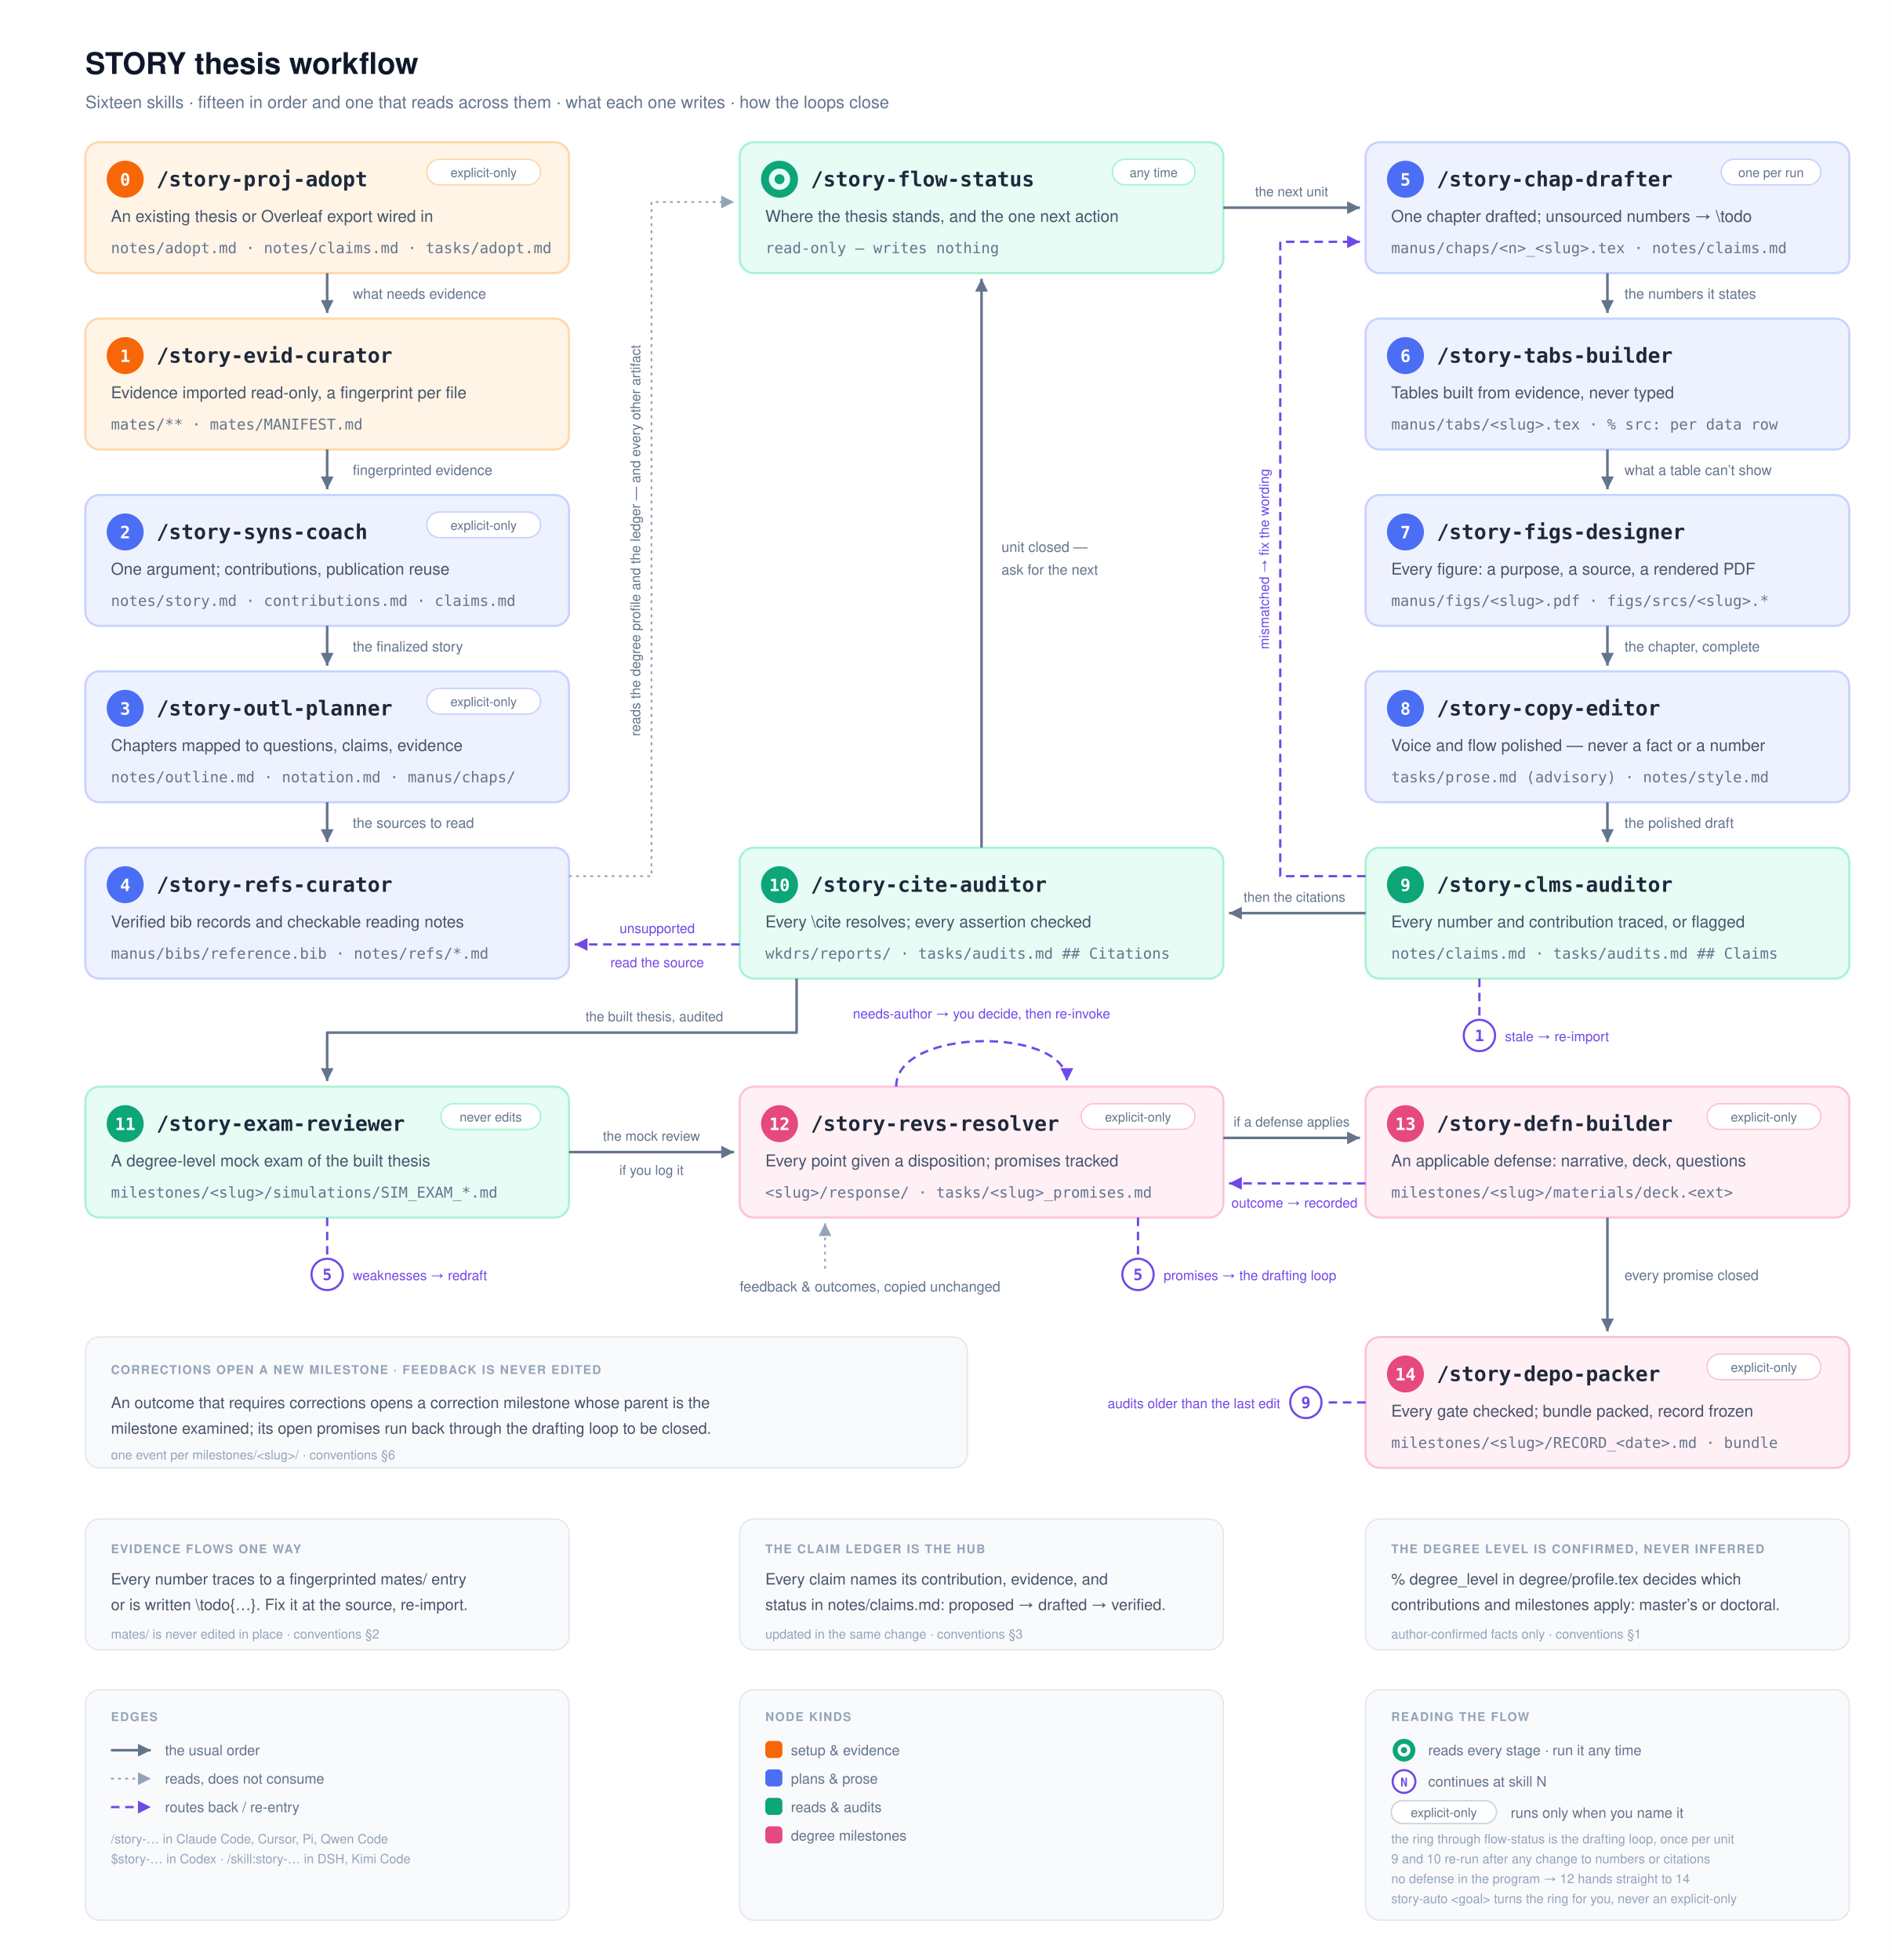
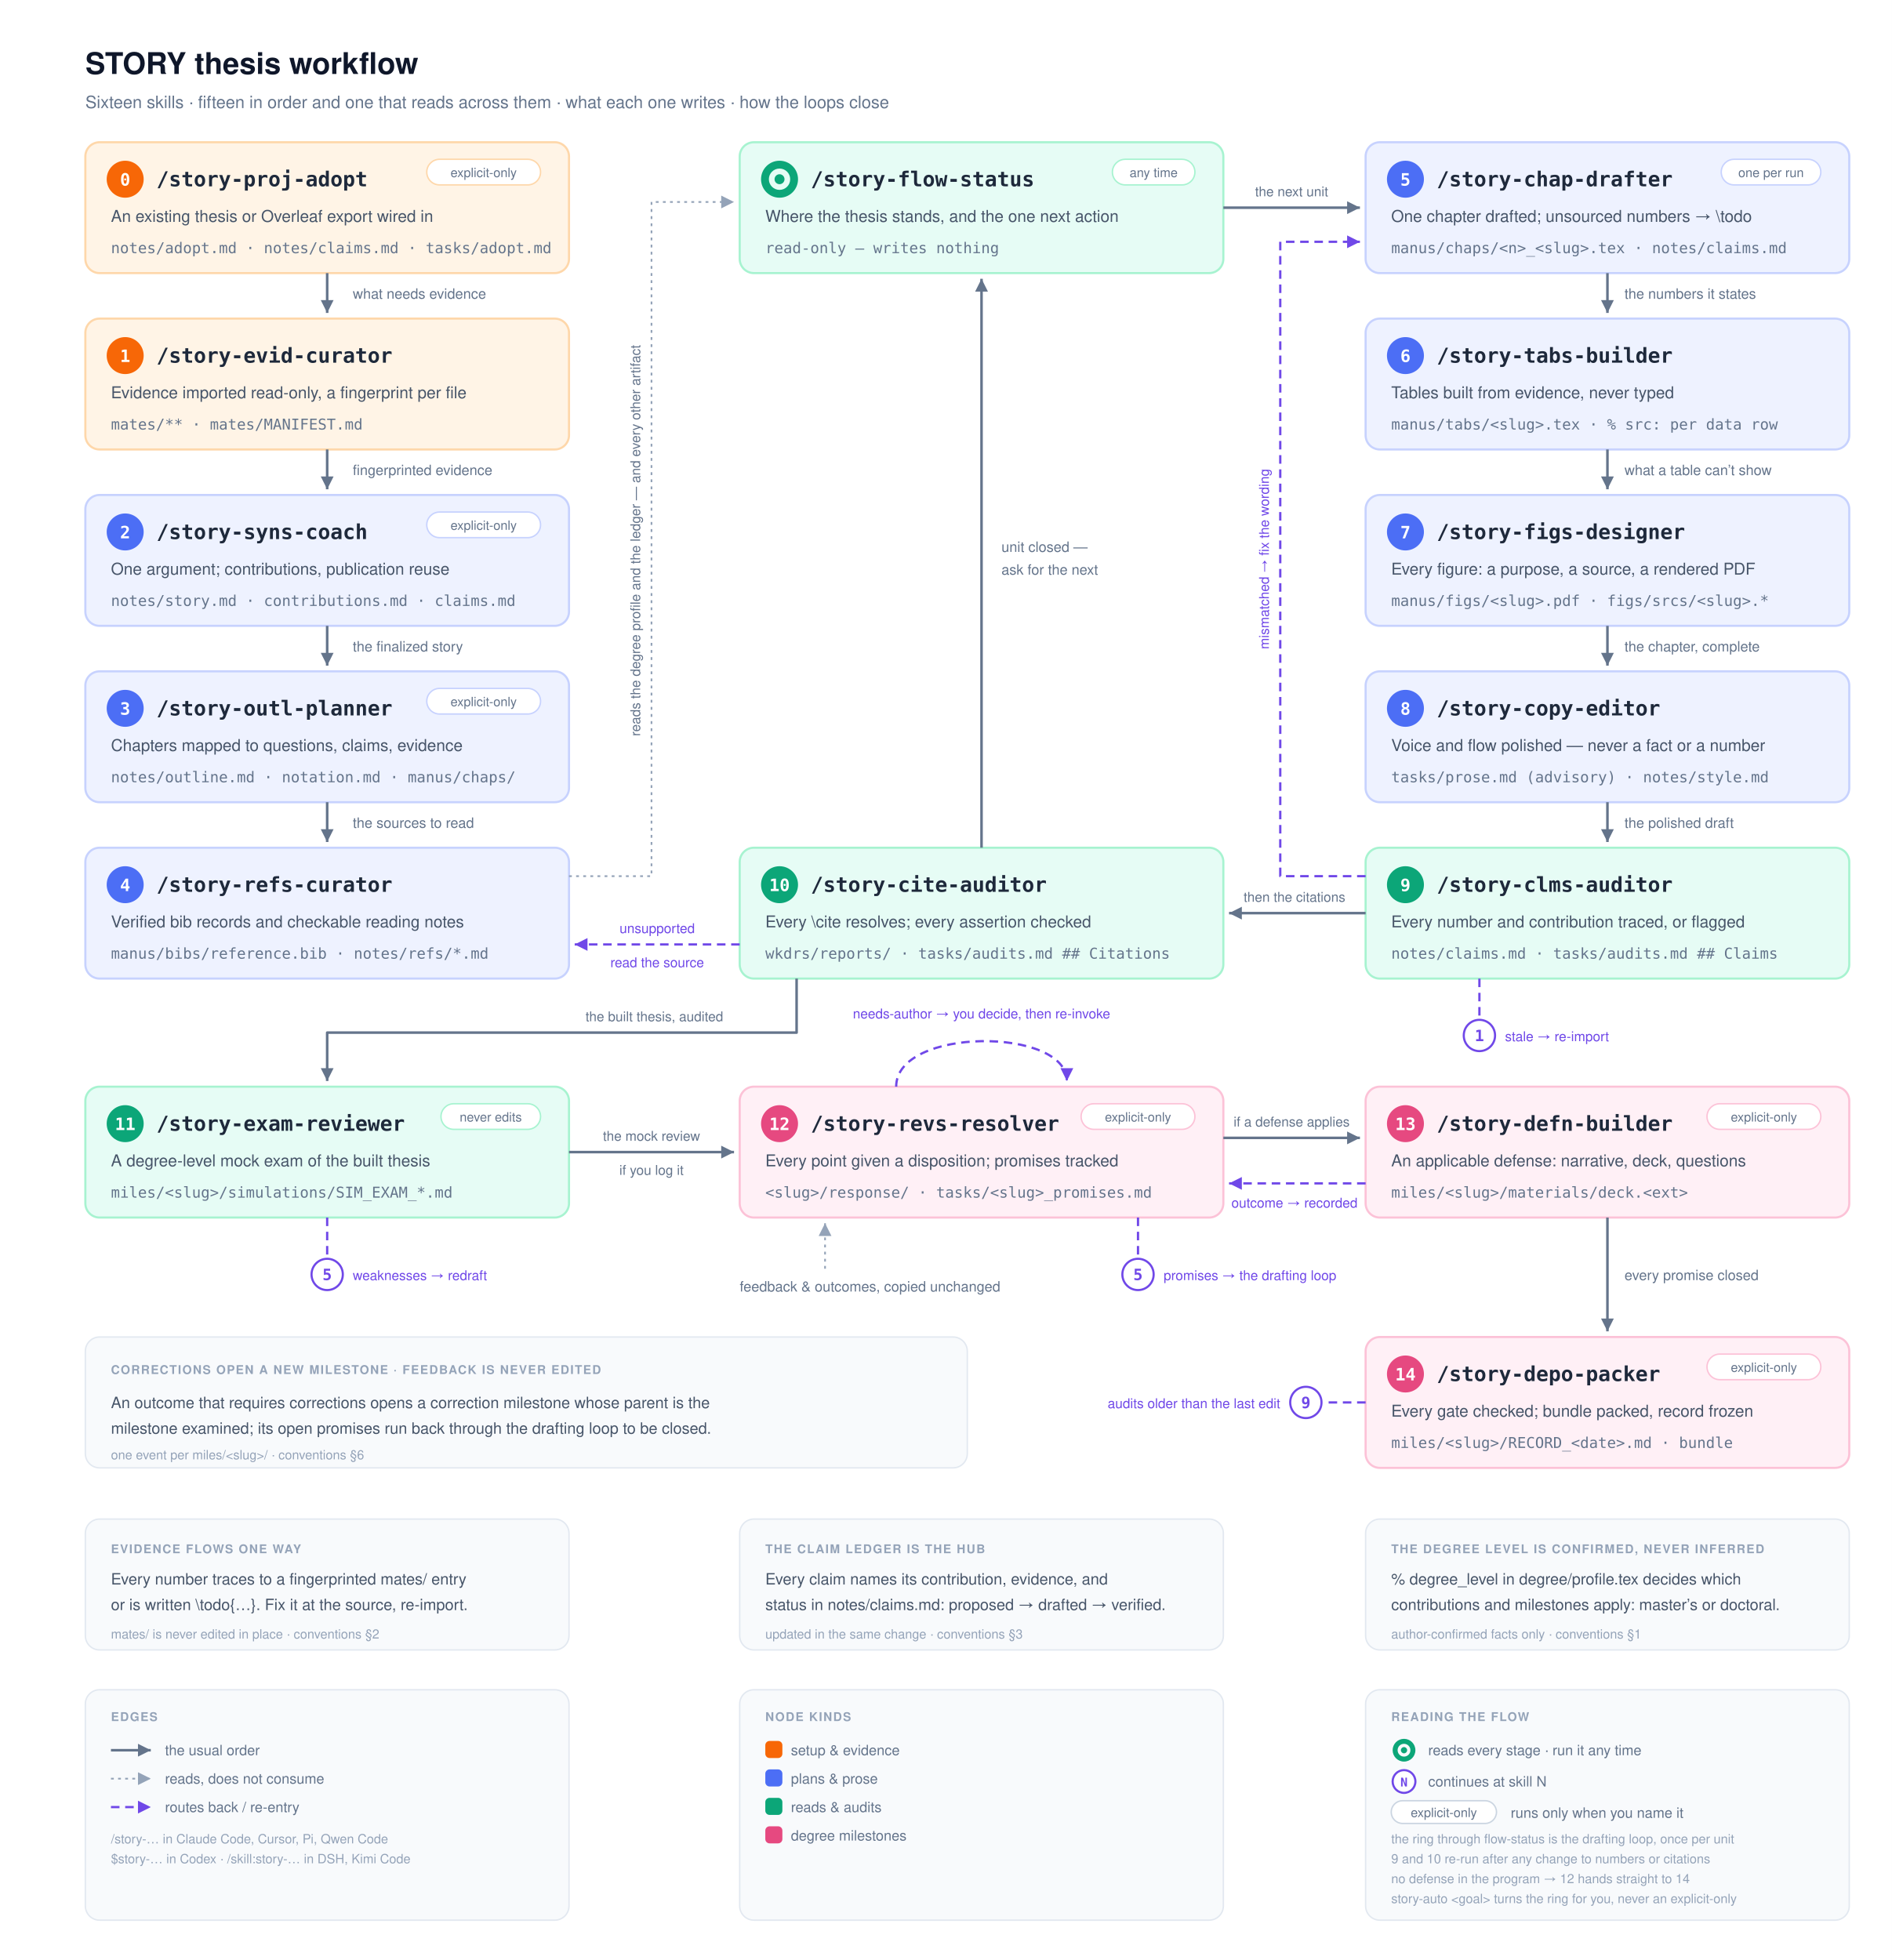
<svg xmlns="http://www.w3.org/2000/svg" viewBox="0 0 1330 1378" width="1330" height="1378" font-family="-apple-system, BlinkMacSystemFont, 'Segoe UI', Helvetica, Arial, sans-serif">
  <defs>
    <style>
      .nt { font-family: Menlo, ui-monospace, SFMono-Regular, Consolas, monospace; font-size: 14.5px; font-weight: 600; fill: #1e293b; }
      .np { font-size: 11.5px; fill: #475569; }
      .no { font-family: Menlo, ui-monospace, SFMono-Regular, Consolas, monospace; font-size: 10.5px; fill: #64748b; }
      .bn { font-family: Menlo, ui-monospace, SFMono-Regular, Consolas, monospace; font-size: 12px; font-weight: 700; fill: #ffffff; text-anchor: middle; }
      .tag { font-size: 9px; fill: #64748b; text-anchor: middle; }
      .el { font-size: 10px; fill: #64748b; }
      .elc { font-size: 9.5px; fill: #64748b; text-anchor: middle; }
      .lv { font-size: 9.5px; fill: #7048e8; }
      .lvc { font-size: 9.5px; fill: #7048e8; text-anchor: middle; }
      .spine { fill: none; stroke: #64748b; stroke-width: 1.8; stroke-linejoin: round; }
      .loop { fill: none; stroke: #7048e8; stroke-width: 1.6; stroke-dasharray: 6 4; stroke-linejoin: round; }
      .stub { fill: none; stroke: #7048e8; stroke-width: 1.6; stroke-dasharray: 6 4; }
      .read { fill: none; stroke: #94a3b8; stroke-width: 1.2; stroke-dasharray: 2 3; stroke-linejoin: round; }
      .ah { fill: #64748b; }
      .ahr { fill: #94a3b8; }
      .ahv { fill: #7048e8; }
      .jn { font-family: Menlo, ui-monospace, SFMono-Regular, Consolas, monospace; font-size: 11px; font-weight: 700; fill: #7048e8; text-anchor: middle; }
      .lh { font-size: 8.5px; font-weight: 700; fill: #94a3b8; letter-spacing: 0.09em; }
      .ef { font-size: 9px; fill: #94a3b8; }
      .cb { font-size: 11px; fill: #475569; }
    </style>
  </defs>
  <rect x="0" y="0" width="1330" height="1378" fill="#ffffff" />
  <text x="60" y="52" font-size="21" font-weight="700" fill="#0f172a">STORY thesis workflow</text>
  <text x="60" y="76" font-size="12" fill="#64748b">Sixteen skills · fifteen in order and one that reads across them · what each one writes · how the loops close</text>
  <rect x="60" y="100" width="340" height="92" rx="10" fill="#fff4e6" stroke="#fed7aa" stroke-width="1.5" />
  <circle cx="88" cy="126" r="13" fill="#f76707" />
  <text class="bn" x="88" y="130.5">0</text>
  <text class="nt" x="110" y="131">/story-proj-adopt</text>
  <rect x="300" y="112" width="80" height="18" rx="9" fill="#ffffff" stroke="#fed7aa" />
  <text class="tag" x="340" y="124.5">explicit-only</text>
  <text class="np" x="78" y="156">An existing thesis or Overleaf export wired in</text>
  <text class="no" x="78" y="178">notes/adopt.md · notes/claims.md · tasks/adopt.md</text>
  <rect x="60" y="224" width="340" height="92" rx="10" fill="#fff4e6" stroke="#fed7aa" stroke-width="1.5" />
  <circle cx="88" cy="250" r="13" fill="#f76707" />
  <text class="bn" x="88" y="254.5">1</text>
  <text class="nt" x="110" y="255">/story-evid-curator</text>
  <text class="np" x="78" y="280">Evidence imported read-only, a fingerprint per file</text>
  <text class="no" x="78" y="302">mates/** · mates/MANIFEST.md</text>
  <rect x="60" y="348" width="340" height="92" rx="10" fill="#eef2ff" stroke="#c7d2fe" stroke-width="1.5" />
  <circle cx="88" cy="374" r="13" fill="#4c6ef5" />
  <text class="bn" x="88" y="378.5">2</text>
  <text class="nt" x="110" y="379">/story-syns-coach</text>
  <rect x="300" y="360" width="80" height="18" rx="9" fill="#ffffff" stroke="#c7d2fe" />
  <text class="tag" x="340" y="372.5">explicit-only</text>
  <text class="np" x="78" y="404">One argument; contributions, publication reuse</text>
  <text class="no" x="78" y="426">notes/story.md · contributions.md · claims.md</text>
  <rect x="60" y="472" width="340" height="92" rx="10" fill="#eef2ff" stroke="#c7d2fe" stroke-width="1.5" />
  <circle cx="88" cy="498" r="13" fill="#4c6ef5" />
  <text class="bn" x="88" y="502.5">3</text>
  <text class="nt" x="110" y="503">/story-outl-planner</text>
  <rect x="300" y="484" width="80" height="18" rx="9" fill="#ffffff" stroke="#c7d2fe" />
  <text class="tag" x="340" y="496.5">explicit-only</text>
  <text class="np" x="78" y="528">Chapters mapped to questions, claims, evidence</text>
  <text class="no" x="78" y="550">notes/outline.md · notation.md · manus/chaps/</text>
  <rect x="60" y="596" width="340" height="92" rx="10" fill="#eef2ff" stroke="#c7d2fe" stroke-width="1.5" />
  <circle cx="88" cy="622" r="13" fill="#4c6ef5" />
  <text class="bn" x="88" y="626.5">4</text>
  <text class="nt" x="110" y="627">/story-refs-curator</text>
  <text class="np" x="78" y="652">Verified bib records and checkable reading notes</text>
  <text class="no" x="78" y="674">manus/bibs/reference.bib · notes/refs/*.md</text>
  <rect x="520" y="100" width="340" height="92" rx="10" fill="#e6fcf5" stroke="#a7f3d0" stroke-width="1.5" />
  <circle cx="548" cy="126" r="13" fill="#0ca678" />
  <circle cx="548" cy="126" r="7.5" fill="#e6fcf5" />
  <circle cx="548" cy="126" r="3.5" fill="#0ca678" />
  <text class="nt" x="570" y="131">/story-flow-status</text>
  <rect x="782" y="112" width="58" height="18" rx="9" fill="#ffffff" stroke="#a7f3d0" />
  <text class="tag" x="811" y="124.5">any time</text>
  <text class="np" x="538" y="156">Where the thesis stands, and the one next action</text>
  <text class="no" x="538" y="178">read-only — writes nothing</text>
  <rect x="520" y="596" width="340" height="92" rx="10" fill="#e6fcf5" stroke="#a7f3d0" stroke-width="1.5" />
  <circle cx="548" cy="622" r="13" fill="#0ca678" />
  <text class="bn" x="548" y="626.5">10</text>
  <text class="nt" x="570" y="627">/story-cite-auditor</text>
  <text class="np" x="538" y="652">Every \cite resolves; every assertion checked</text>
  <text class="no" x="538" y="674">wkdrs/reports/ · tasks/audits.md ## Citations</text>
  <rect x="960" y="100" width="340" height="92" rx="10" fill="#eef2ff" stroke="#c7d2fe" stroke-width="1.5" />
  <circle cx="988" cy="126" r="13" fill="#4c6ef5" />
  <text class="bn" x="988" y="130.5">5</text>
  <text class="nt" x="1010" y="131">/story-chap-drafter</text>
  <rect x="1210" y="112" width="70" height="18" rx="9" fill="#ffffff" stroke="#c7d2fe" />
  <text class="tag" x="1245" y="124.5">one per run</text>
  <text class="np" x="978" y="156">One chapter drafted; unsourced numbers → \todo</text>
  <text class="no" x="978" y="178">manus/chaps/&lt;n&gt;_&lt;slug&gt;.tex · notes/claims.md</text>
  <rect x="960" y="224" width="340" height="92" rx="10" fill="#eef2ff" stroke="#c7d2fe" stroke-width="1.5" />
  <circle cx="988" cy="250" r="13" fill="#4c6ef5" />
  <text class="bn" x="988" y="254.5">6</text>
  <text class="nt" x="1010" y="255">/story-tabs-builder</text>
  <text class="np" x="978" y="280">Tables built from evidence, never typed</text>
  <text class="no" x="978" y="302">manus/tabs/&lt;slug&gt;.tex · % src: per data row</text>
  <rect x="960" y="348" width="340" height="92" rx="10" fill="#eef2ff" stroke="#c7d2fe" stroke-width="1.5" />
  <circle cx="988" cy="374" r="13" fill="#4c6ef5" />
  <text class="bn" x="988" y="378.5">7</text>
  <text class="nt" x="1010" y="379">/story-figs-designer</text>
  <text class="np" x="978" y="404">Every figure: a purpose, a source, a rendered PDF</text>
  <text class="no" x="978" y="426">manus/figs/&lt;slug&gt;.pdf · figs/srcs/&lt;slug&gt;.*</text>
  <rect x="960" y="472" width="340" height="92" rx="10" fill="#eef2ff" stroke="#c7d2fe" stroke-width="1.5" />
  <circle cx="988" cy="498" r="13" fill="#4c6ef5" />
  <text class="bn" x="988" y="502.5">8</text>
  <text class="nt" x="1010" y="503">/story-copy-editor</text>
  <text class="np" x="978" y="528">Voice and flow polished — never a fact or a number</text>
  <text class="no" x="978" y="550">tasks/prose.md (advisory) · notes/style.md</text>
  <rect x="960" y="596" width="340" height="92" rx="10" fill="#e6fcf5" stroke="#a7f3d0" stroke-width="1.5" />
  <circle cx="988" cy="622" r="13" fill="#0ca678" />
  <text class="bn" x="988" y="626.5">9</text>
  <text class="nt" x="1010" y="627">/story-clms-auditor</text>
  <text class="np" x="978" y="652">Every number and contribution traced, or flagged</text>
  <text class="no" x="978" y="674">notes/claims.md · tasks/audits.md ## Claims</text>
  <rect x="60" y="764" width="340" height="92" rx="10" fill="#e6fcf5" stroke="#a7f3d0" stroke-width="1.5" />
  <circle cx="88" cy="790" r="13" fill="#0ca678" />
  <text class="bn" x="88" y="794.5">11</text>
  <text class="nt" x="110" y="795">/story-exam-reviewer</text>
  <rect x="310" y="776" width="70" height="18" rx="9" fill="#ffffff" stroke="#a7f3d0" />
  <text class="tag" x="345" y="788.5">never edits</text>
  <text class="np" x="78" y="820">A degree-level mock exam of the built thesis</text>
-   <text class="no" x="78" y="842">milestones/&lt;slug&gt;/simulations/SIM_EXAM_*.md</text>
+   <text class="no" x="78" y="842">miles/&lt;slug&gt;/simulations/SIM_EXAM_*.md</text>
  <rect x="520" y="764" width="340" height="92" rx="10" fill="#fff0f6" stroke="#fcc2d7" stroke-width="1.5" />
  <circle cx="548" cy="790" r="13" fill="#e64980" />
  <text class="bn" x="548" y="794.5">12</text>
  <text class="nt" x="570" y="795">/story-revs-resolver</text>
  <rect x="760" y="776" width="80" height="18" rx="9" fill="#ffffff" stroke="#fcc2d7" />
  <text class="tag" x="800" y="788.5">explicit-only</text>
  <text class="np" x="538" y="820">Every point given a disposition; promises tracked</text>
  <text class="no" x="538" y="842">&lt;slug&gt;/response/ · tasks/&lt;slug&gt;_promises.md</text>
  <rect x="960" y="764" width="340" height="92" rx="10" fill="#fff0f6" stroke="#fcc2d7" stroke-width="1.5" />
  <circle cx="988" cy="790" r="13" fill="#e64980" />
  <text class="bn" x="988" y="794.5">13</text>
  <text class="nt" x="1010" y="795">/story-defn-builder</text>
  <rect x="1200" y="776" width="80" height="18" rx="9" fill="#ffffff" stroke="#fcc2d7" />
  <text class="tag" x="1240" y="788.5">explicit-only</text>
  <text class="np" x="978" y="820">An applicable defense: narrative, deck, questions</text>
-   <text class="no" x="978" y="842">milestones/&lt;slug&gt;/materials/deck.&lt;ext&gt;</text>
+   <text class="no" x="978" y="842">miles/&lt;slug&gt;/materials/deck.&lt;ext&gt;</text>
  <rect x="960" y="940" width="340" height="92" rx="10" fill="#fff0f6" stroke="#fcc2d7" stroke-width="1.5" />
  <circle cx="988" cy="966" r="13" fill="#e64980" />
  <text class="bn" x="988" y="970.5">14</text>
  <text class="nt" x="1010" y="971">/story-depo-packer</text>
  <rect x="1200" y="952" width="80" height="18" rx="9" fill="#ffffff" stroke="#fcc2d7" />
  <text class="tag" x="1240" y="964.5">explicit-only</text>
  <text class="np" x="978" y="996">Every gate checked; bundle packed, record frozen</text>
-   <text class="no" x="978" y="1018">milestones/&lt;slug&gt;/RECORD_&lt;date&gt;.md · bundle</text>
+   <text class="no" x="978" y="1018">miles/&lt;slug&gt;/RECORD_&lt;date&gt;.md · bundle</text>
  <rect x="60" y="940" width="620" height="92" rx="10" fill="#f8fafc" stroke="#e2e8f0" />
  <text class="lh" x="78" y="966">CORRECTIONS OPEN A NEW MILESTONE · FEEDBACK IS NEVER EDITED</text>
  <text class="cb" x="78" y="990">An outcome that requires corrections opens a correction milestone whose parent is the</text>
  <text class="cb" x="78" y="1008">milestone examined; its open promises run back through the drafting loop to be closed.</text>
-   <text class="ef" x="78" y="1026">one event per milestones/&lt;slug&gt;/ · conventions §6</text>
+   <text class="ef" x="78" y="1026">one event per miles/&lt;slug&gt;/ · conventions §6</text>
  <path class="spine" d="M230,192 L230,220" />
  <path class="ah" d="M230,220 L225.5,211 L234.5,211 Z" />
  <text class="el" x="248" y="210">what needs evidence</text>
  <path class="spine" d="M230,316 L230,344" />
  <path class="ah" d="M230,344 L225.5,335 L234.5,335 Z" />
  <text class="el" x="248" y="334">fingerprinted evidence</text>
  <path class="spine" d="M230,440 L230,468" />
  <path class="ah" d="M230,468 L225.5,459 L234.5,459 Z" />
  <text class="el" x="248" y="458">the finalized story</text>
  <path class="spine" d="M230,564 L230,592" />
  <path class="ah" d="M230,592 L225.5,583 L234.5,583 Z" />
  <text class="el" x="248" y="582">the sources to read</text>
  <path class="read" d="M400,616 L458,616 L458,142 L516,142" />
  <path class="ahr" d="M516,142 L507,137.5 L507,146.5 Z" />
  <text class="elc" x="450" y="380" transform="rotate(-90 450 380)">reads the degree profile and the ledger — and every other artifact</text>
  <path class="spine" d="M860,146 L956,146" />
  <path class="ah" d="M956,146 L947,141.5 L947,150.5 Z" />
  <text class="elc" x="908" y="138">the next unit</text>
  <path class="spine" d="M1130,192 L1130,220" />
  <path class="ah" d="M1130,220 L1125.5,211 L1134.5,211 Z" />
  <text class="el" x="1142" y="210">the numbers it states</text>
  <path class="spine" d="M1130,316 L1130,344" />
  <path class="ah" d="M1130,344 L1125.5,335 L1134.5,335 Z" />
  <text class="el" x="1142" y="334">what a table can’t show</text>
  <path class="spine" d="M1130,440 L1130,468" />
  <path class="ah" d="M1130,468 L1125.5,459 L1134.5,459 Z" />
  <text class="el" x="1142" y="458">the chapter, complete</text>
  <path class="spine" d="M1130,564 L1130,592" />
  <path class="ah" d="M1130,592 L1125.5,583 L1134.5,583 Z" />
  <text class="el" x="1142" y="582">the polished draft</text>
  <path class="spine" d="M960,642 L864,642" />
  <path class="ah" d="M864,642 L873,637.5 L873,646.5 Z" />
  <text class="elc" x="910" y="634">then the citations</text>
  <path class="spine" d="M690,596 L690,196" />
  <path class="ah" d="M690,196 L685.5,205 L694.5,205 Z" />
  <text class="el" x="704" y="388">unit closed —</text>
  <text class="el" x="704" y="404">ask for the next</text>
  <path class="spine" d="M560,688 L560,726 L230,726 L230,760" />
  <path class="ah" d="M230,760 L225.5,751 L234.5,751 Z" />
  <text class="elc" x="460" y="718">the built thesis, audited</text>
  <path class="spine" d="M400,810 L516,810" />
  <path class="ah" d="M516,810 L507,805.5 L507,814.5 Z" />
  <text class="elc" x="458" y="802">the mock review</text>
  <text class="elc" x="458" y="826">if you log it</text>
  <path class="spine" d="M860,800 L956,800" />
  <path class="ah" d="M956,800 L947,795.5 L947,804.5 Z" />
  <text class="elc" x="908" y="792">if a defense applies</text>
  <path class="read" d="M580,892 L580,860" />
  <path class="ahr" d="M580,860 L575.5,869 L584.5,869 Z" />
  <text class="el" x="520" y="908">feedback &amp; outcomes, copied unchanged</text>
  <path class="spine" d="M1130,856 L1130,936" />
  <path class="ah" d="M1130,936 L1125.5,927 L1134.5,927 Z" />
  <text class="el" x="1142" y="900">every promise closed</text>
  <path class="loop" d="M960,616 L900,616 L900,170 L956,170" />
  <path class="ahv" d="M956,170 L947,165.5 L947,174.5 Z" />
  <text class="lvc" x="892" y="393" transform="rotate(-90 892 393)">mismatched → fix the wording</text>
  <path class="loop" d="M520,664 L404,664" />
  <path class="ahv" d="M404,664 L413,659.5 L413,668.5 Z" />
  <text class="lvc" x="462" y="656">unsupported</text>
  <text class="lvc" x="462" y="680">read the source</text>
  <path class="loop" d="M960,832 L864,832" />
  <path class="ahv" d="M864,832 L873,827.5 L873,836.5 Z" />
  <text class="lvc" x="910" y="849">outcome → recorded</text>
  <path class="loop" d="M630,764 C630,722 750,722 750,760" />
  <path class="ahv" d="M750,760 L745.5,751 L754.5,751 Z" />
  <text class="lvc" x="690" y="716">needs-author → you decide, then re-invoke</text>
  <path class="stub" d="M1040,688 L1040,714" />
  <circle cx="1040" cy="728" r="11" fill="#ffffff" stroke="#7048e8" stroke-width="1.5" />
  <text class="jn" x="1040" y="732">1</text>
  <text class="lv" x="1058" y="732">stale → re-import</text>
  <path class="stub" d="M230,856 L230,882" />
  <circle cx="230" cy="896" r="11" fill="#ffffff" stroke="#7048e8" stroke-width="1.5" />
  <text class="jn" x="230" y="900">5</text>
  <text class="lv" x="248" y="900">weaknesses → redraft</text>
  <path class="stub" d="M800,856 L800,882" />
  <circle cx="800" cy="896" r="11" fill="#ffffff" stroke="#7048e8" stroke-width="1.5" />
  <text class="jn" x="800" y="900">5</text>
  <text class="lv" x="818" y="900">promises → the drafting loop</text>
  <path class="stub" d="M960,986 L930,986" />
  <circle cx="918" cy="986" r="11" fill="#ffffff" stroke="#7048e8" stroke-width="1.5" />
  <text class="jn" x="918" y="990">9</text>
  <text class="lv" x="900" y="990" text-anchor="end">audits older than the last edit</text>
  <rect x="60" y="1068" width="340" height="92" rx="10" fill="#f8fafc" stroke="#e2e8f0" />
  <text class="lh" x="78" y="1092">EVIDENCE FLOWS ONE WAY</text>
  <text class="cb" x="78" y="1114">Every number traces to a fingerprinted mates/ entry</text>
  <text class="cb" x="78" y="1132">or is written \todo{…}. Fix it at the source, re-import.</text>
  <text class="ef" x="78" y="1152">mates/ is never edited in place · conventions §2</text>
  <rect x="520" y="1068" width="340" height="92" rx="10" fill="#f8fafc" stroke="#e2e8f0" />
  <text class="lh" x="538" y="1092">THE CLAIM LEDGER IS THE HUB</text>
  <text class="cb" x="538" y="1114">Every claim names its contribution, evidence, and</text>
  <text class="cb" x="538" y="1132">status in notes/claims.md: proposed → drafted → verified.</text>
  <text class="ef" x="538" y="1152">updated in the same change · conventions §3</text>
  <rect x="960" y="1068" width="340" height="92" rx="10" fill="#f8fafc" stroke="#e2e8f0" />
  <text class="lh" x="978" y="1092">THE DEGREE LEVEL IS CONFIRMED, NEVER INFERRED</text>
  <text class="cb" x="978" y="1114">% degree_level in degree/profile.tex decides which</text>
  <text class="cb" x="978" y="1132">contributions and milestones apply: master’s or doctoral.</text>
  <text class="ef" x="978" y="1152">author-confirmed facts only · conventions §1</text>
  <rect x="60" y="1188" width="340" height="162" rx="10" fill="#f8fafc" stroke="#e2e8f0" />
  <text class="lh" x="78" y="1210">EDGES</text>
  <path class="spine" d="M78,1230.5 L106,1230.5" />
  <path class="ah" d="M106,1230.5 L97,1226 L97,1235 Z" />
  <text class="el" x="116" y="1234">the usual order</text>
  <path class="read" d="M78,1250.5 L106,1250.5" />
  <path class="ahr" d="M106,1250.5 L97,1246 L97,1255 Z" />
  <text class="el" x="116" y="1254">reads, does not consume</text>
  <path class="loop" d="M78,1270.5 L106,1270.5" />
  <path class="ahv" d="M106,1270.5 L97,1266 L97,1275 Z" />
  <text class="el" x="116" y="1274">routes back / re-entry</text>
  <text class="ef" x="78" y="1296">/story-… in Claude Code, Cursor, Pi, Qwen Code</text>
  <text class="ef" x="78" y="1310">$story-… in Codex · /skill:story-… in DSH, Kimi Code</text>
  <rect x="520" y="1188" width="340" height="162" rx="10" fill="#f8fafc" stroke="#e2e8f0" />
  <text class="lh" x="538" y="1210">NODE KINDS</text>
  <rect x="538" y="1224" width="12" height="12" rx="3" fill="#f76707" />
  <text class="el" x="556" y="1234">setup &amp; evidence</text>
  <rect x="538" y="1244" width="12" height="12" rx="3" fill="#4c6ef5" />
  <text class="el" x="556" y="1254">plans &amp; prose</text>
  <rect x="538" y="1264" width="12" height="12" rx="3" fill="#0ca678" />
  <text class="el" x="556" y="1274">reads &amp; audits</text>
  <rect x="538" y="1284" width="12" height="12" rx="3" fill="#e64980" />
  <text class="el" x="556" y="1294">degree milestones</text>
  <rect x="960" y="1188" width="340" height="162" rx="10" fill="#f8fafc" stroke="#e2e8f0" />
  <text class="lh" x="978" y="1210">READING THE FLOW</text>
  <circle cx="987" cy="1230.5" r="8" fill="#0ca678" />
  <circle cx="987" cy="1230.5" r="4.5" fill="#f8fafc" />
  <circle cx="987" cy="1230.5" r="2.2" fill="#0ca678" />
  <text class="el" x="1004" y="1234">reads every stage · run it any time</text>
  <circle cx="987" cy="1252.5" r="8" fill="#ffffff" stroke="#7048e8" stroke-width="1.5" />
  <text class="jn" x="987" y="1256" style="font-size:8.5px">N</text>
  <text class="el" x="1004" y="1256">continues at skill N</text>
  <rect x="978" y="1266" width="74" height="16" rx="8" fill="#ffffff" stroke="#cbd5e1" />
  <text class="tag" x="1015" y="1277.5">explicit-only</text>
  <text class="el" x="1062" y="1278">runs only when you name it</text>
  <text class="ef" x="978" y="1296">the ring through flow-status is the drafting loop, once per unit</text>
  <text class="ef" x="978" y="1310">9 and 10 re-run after any change to numbers or citations</text>
  <text class="ef" x="978" y="1324">no defense in the program → 12 hands straight to 14</text>
  <text class="ef" x="978" y="1338">story-auto &lt;goal&gt; turns the ring for you, never an explicit-only</text>
</svg>
